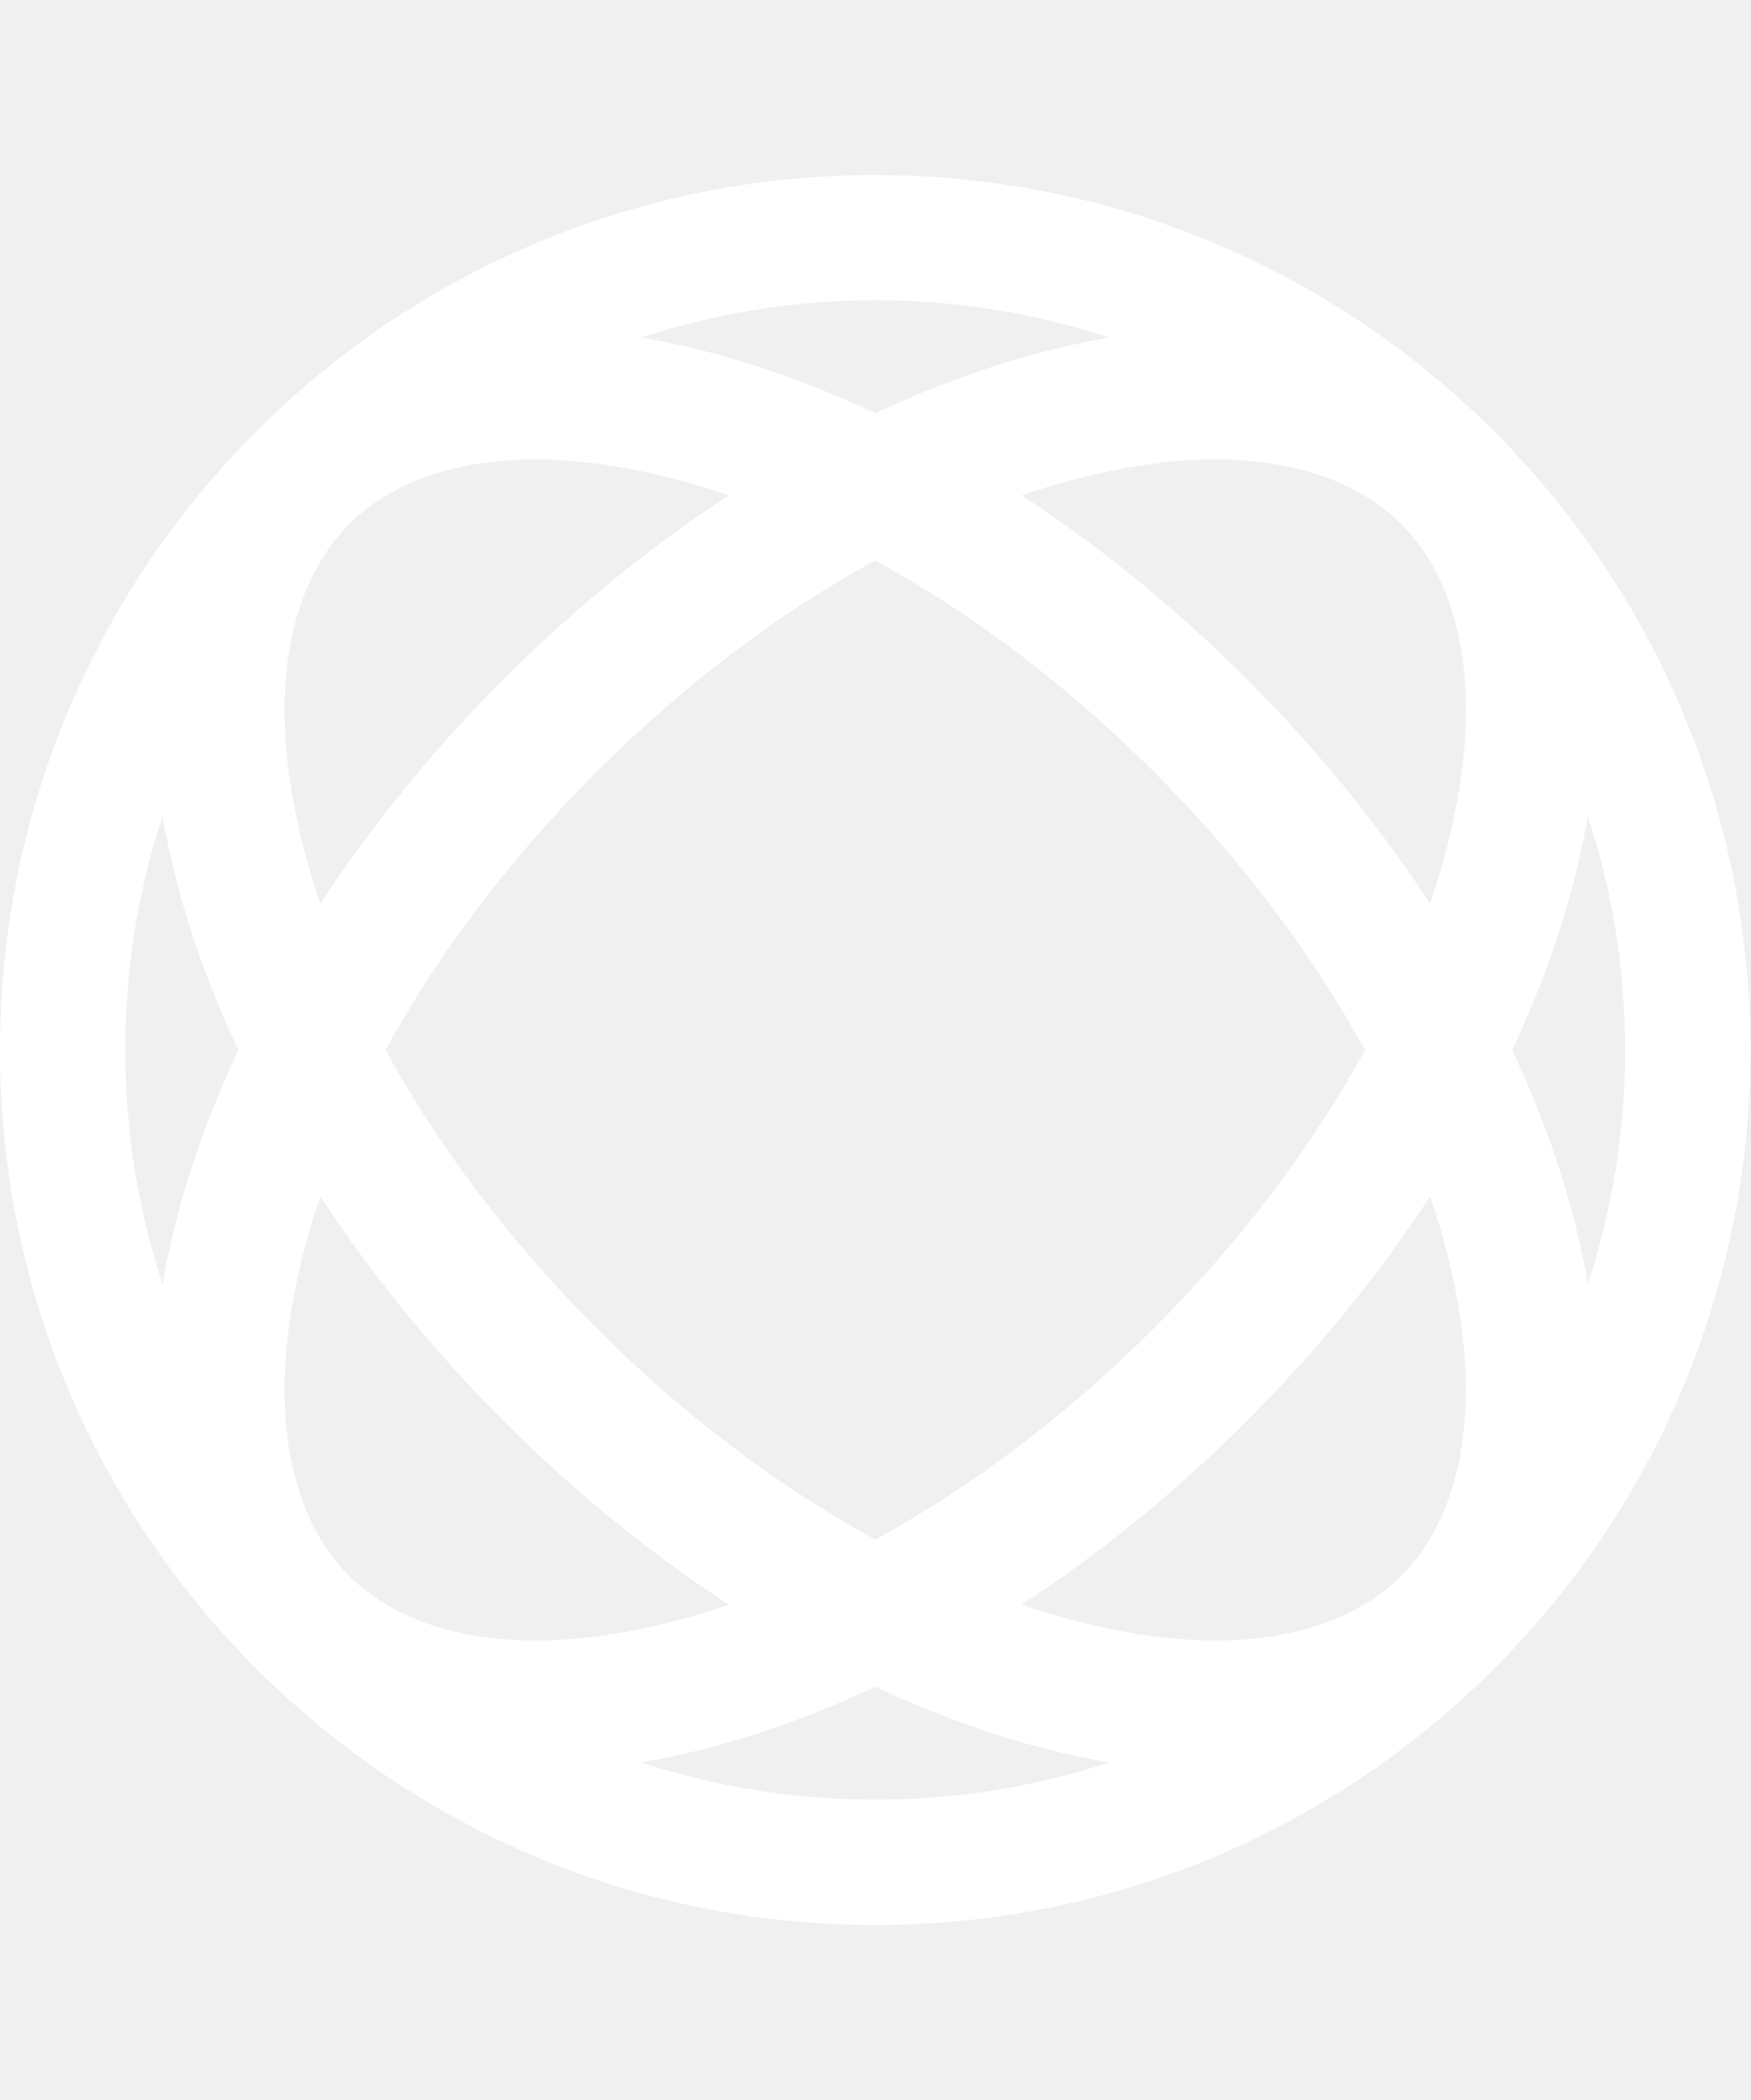
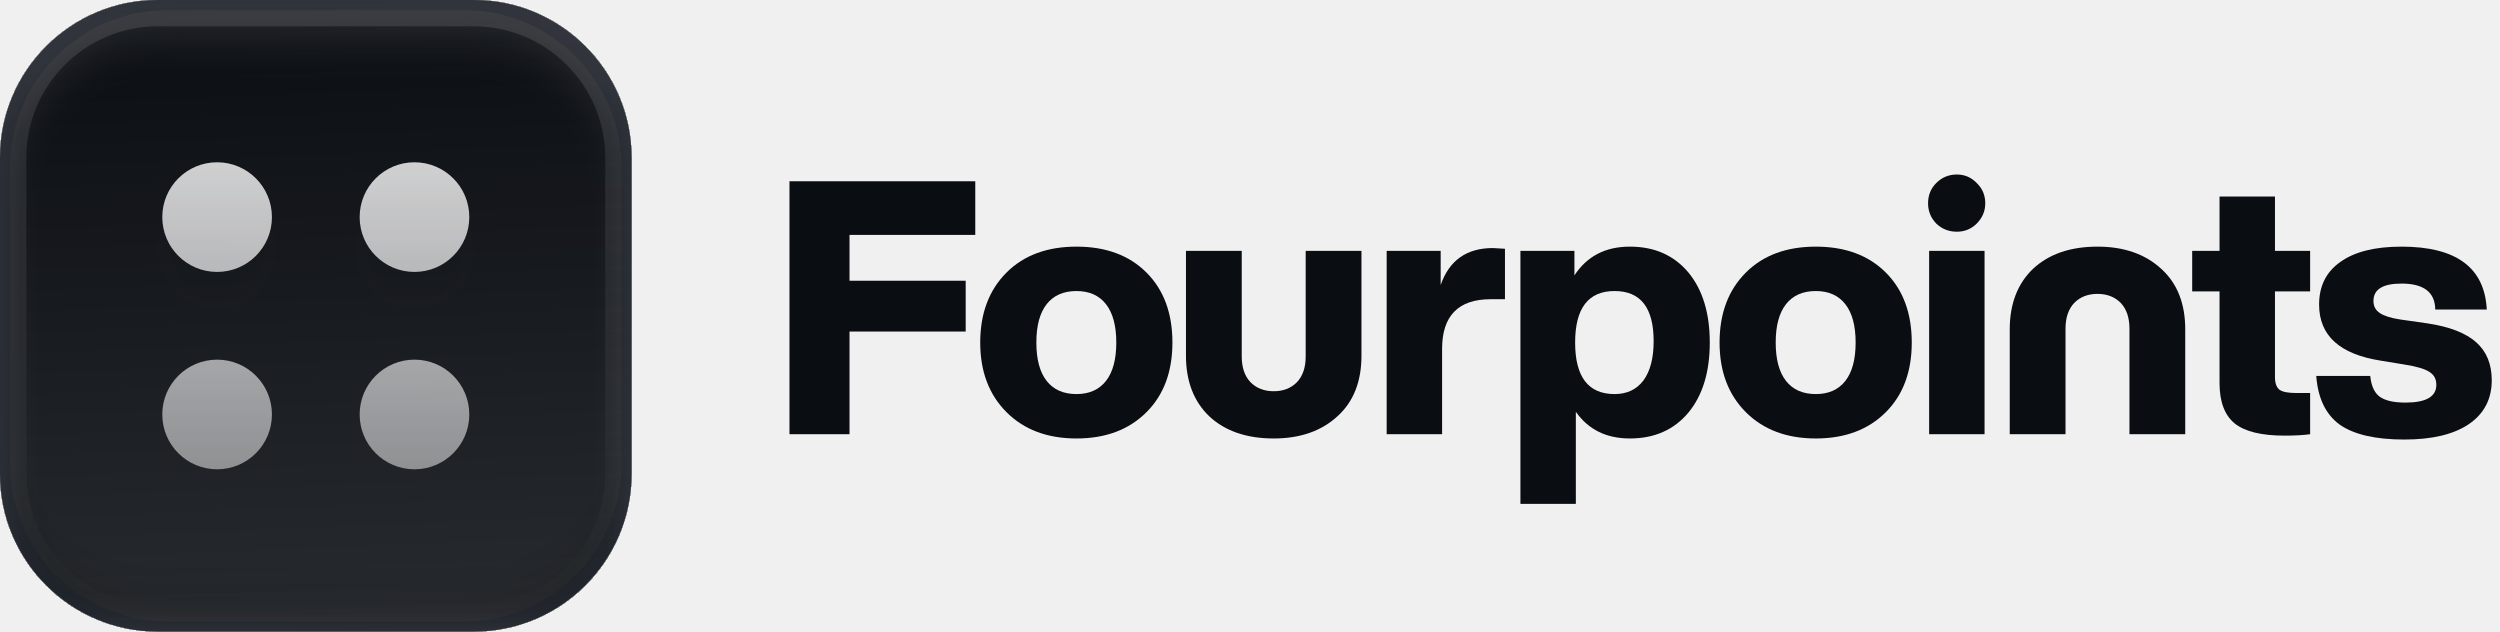
- <svg xmlns="http://www.w3.org/2000/svg" fill="none" height="48" viewBox="0 0 40 48" width="40">
-   <path clip-rule="evenodd" d="m20 41.136c1.869 0 3.669-.299 5.353-.853-1.718-.289-3.527-.872-5.352-1.729-1.825.857-3.635 1.44-5.353 1.729 1.684.553 3.483.852 5.352.852zm-16.283-11.78c.289-1.718.872-3.529 1.729-5.355-.858-1.826-1.441-3.637-1.73-5.355-.554 1.684-.853 3.484-.853 5.354 0 1.87.3 3.671.854 5.356zm3.604-2.01c-.16.468-.297.93-.41 1.382-.888 3.551-.237 5.988 1.069 7.293 1.305 1.305 3.742 1.956 7.293 1.069.453-.113.914-.25 1.382-.41-1.768-1.155-3.505-2.559-5.141-4.195-1.635-1.635-3.039-3.372-4.194-5.139zm12.68 7.845c-2.143-1.173-4.324-2.786-6.365-4.827-2.04-2.04-3.654-4.221-4.826-6.363 1.172-2.143 2.786-4.324 4.827-6.365 2.04-2.04 4.221-3.654 6.364-4.826 2.142 1.172 4.323 2.786 6.363 4.826 2.041 2.041 3.655 4.222 4.827 6.365-1.172 2.142-2.786 4.323-4.826 6.363-2.04 2.041-4.221 3.654-6.364 4.827zm12.679-7.845c-1.155 1.767-2.559 3.504-4.194 5.139-1.635 1.635-3.373 3.039-5.14 4.194.468.16.929.296 1.382.41 3.551.888 5.988.236 7.293-1.069 1.305-1.305 1.956-3.742 1.069-7.293-.113-.452-.25-.913-.409-1.381zm1.875-3.345c.857-1.825 1.44-3.634 1.729-5.351.553 1.683.852 3.482.852 5.35 0 1.869-.299 3.668-.852 5.352-.289-1.717-.872-3.526-1.729-5.351zm-9.201-16.284c-1.718.289-3.528.872-5.353 1.729-1.826-.858-3.636-1.441-5.354-1.73 1.684-.553 3.484-.853 5.353-.853 1.87 0 3.67.299 5.354.853zm8.704 2.058c-3.612-3.57-8.578-5.774-14.058-5.774-11.046 0-20 8.954-20 20s8.954 20 20 20c5.488 0 10.46-2.21 14.073-5.79.023-.022.046-.045.069-.068.023-.023.046-.046.068-.069 3.579-3.614 5.789-8.585 5.789-14.073 0-5.479-2.203-10.443-5.771-14.055-.028-.029-.056-.058-.085-.086-.028-.028-.057-.056-.085-.084zm-17.402 1.546c-.469-.16-.931-.297-1.383-.41-3.551-.888-5.988-.236-7.293 1.069s-1.956 3.742-1.069 7.293c.113.453.25.915.41 1.384 1.155-1.768 2.559-3.505 4.195-5.141 1.635-1.635 3.373-3.04 5.14-4.194zm16.024 9.335c-1.155-1.768-2.559-3.506-4.195-5.141-1.635-1.635-3.372-3.039-5.14-4.194.469-.16.93-.297 1.383-.41 3.551-.888 5.988-.236 7.293 1.069 1.305 1.305 1.956 3.742 1.069 7.293-.113.453-.25.914-.41 1.383z" fill="#fff" fill-rule="evenodd" />
+ <svg xmlns="http://www.w3.org/2000/svg" fill="none" height="48" viewBox="0 0 190 48" width="190">
+   <filter id="a" color-interpolation-filters="sRGB" filterUnits="userSpaceOnUse" height="54" width="48" x="0" y="-3">
+     <feFlood flood-opacity="0" result="BackgroundImageFix" />
+     <feBlend in="SourceGraphic" in2="BackgroundImageFix" mode="normal" result="shape" />
+     <feColorMatrix in="SourceAlpha" result="hardAlpha" type="matrix" values="0 0 0 0 0 0 0 0 0 0 0 0 0 0 0 0 0 0 127 0" />
+     <feOffset dy="-3" />
+     <feGaussianBlur stdDeviation="1.5" />
+     <feComposite in2="hardAlpha" k2="-1" k3="1" operator="arithmetic" />
+     <feColorMatrix type="matrix" values="0 0 0 0 0 0 0 0 0 0 0 0 0 0 0 0 0 0 0.1 0" />
+     <feBlend in2="shape" mode="normal" result="effect1_innerShadow_3046_38760" />
+     <feColorMatrix in="SourceAlpha" result="hardAlpha" type="matrix" values="0 0 0 0 0 0 0 0 0 0 0 0 0 0 0 0 0 0 127 0" />
+     <feOffset dy="3" />
+     <feGaussianBlur stdDeviation="1.5" />
+     <feComposite in2="hardAlpha" k2="-1" k3="1" operator="arithmetic" />
+     <feColorMatrix type="matrix" values="0 0 0 0 1 0 0 0 0 1 0 0 0 0 1 0 0 0 0.1 0" />
+     <feBlend in2="effect1_innerShadow_3046_38760" mode="normal" result="effect2_innerShadow_3046_38760" />
+     <feColorMatrix in="SourceAlpha" result="hardAlpha" type="matrix" values="0 0 0 0 0 0 0 0 0 0 0 0 0 0 0 0 0 0 127 0" />
+     <feMorphology in="SourceAlpha" operator="erode" radius="1" result="effect3_innerShadow_3046_38760" />
+     <feOffset />
+     <feComposite in2="hardAlpha" k2="-1" k3="1" operator="arithmetic" />
+     <feColorMatrix type="matrix" values="0 0 0 0 0.063 0 0 0 0 0.094 0 0 0 0 0.157 0 0 0 0.24 0" />
+     <feBlend in2="effect2_innerShadow_3046_38760" mode="normal" result="effect3_innerShadow_3046_38760" />
+   </filter>
+   <filter id="b" color-interpolation-filters="sRGB" filterUnits="userSpaceOnUse" height="46.667" width="30.001" x="9.001" y="3.167">
+     <feFlood flood-opacity="0" result="BackgroundImageFix" />
+     <feColorMatrix in="SourceAlpha" result="hardAlpha" type="matrix" values="0 0 0 0 0 0 0 0 0 0 0 0 0 0 0 0 0 0 127 0" />
+     <feMorphology in="SourceAlpha" operator="erode" radius="1.667" result="effect1_dropShadow_3046_38760" />
+     <feOffset dy="2.5" />
+     <feGaussianBlur stdDeviation="2.5" />
+     <feComposite in2="hardAlpha" operator="out" />
+     <feColorMatrix type="matrix" values="0 0 0 0 0.141 0 0 0 0 0.141 0 0 0 0 0.141 0 0 0 0.1 0" />
+     <feBlend in2="BackgroundImageFix" mode="normal" result="effect1_dropShadow_3046_38760" />
+     <feBlend in="SourceGraphic" in2="effect1_dropShadow_3046_38760" mode="normal" result="shape" />
+   </filter>
+   <linearGradient id="c" gradientUnits="userSpaceOnUse" x1="24" x2="26" y1="0" y2="48">
+     <stop offset="0" stop-color="#fff" stop-opacity="0" />
+     <stop offset="1" stop-color="#fff" stop-opacity=".12" />
+   </linearGradient>
+   <linearGradient id="d" gradientUnits="userSpaceOnUse" x1="24.001" x2="24.001" y1="12.333" y2="35.667">
+     <stop offset="0" stop-color="#fff" stop-opacity=".8" />
+     <stop offset="1" stop-color="#fff" stop-opacity=".5" />
+   </linearGradient>
+   <linearGradient id="e" gradientUnits="userSpaceOnUse" x1="24" x2="24" y1="0" y2="48">
+     <stop offset="0" stop-color="#fff" stop-opacity=".12" />
+     <stop offset="1" stop-color="#fff" stop-opacity="0" />
+   </linearGradient>
+   <clipPath id="f">
+     <rect height="48" rx="12" width="48" />
+   </clipPath>
+   <g filter="url(#a)">
+     <g clip-path="url(#f)">
+       <rect fill="#0A0D12" height="48" rx="12" width="48" />
+       <path d="m0 0h48v48h-48z" fill="url(#c)" />
+       <g fill="url(#d)" filter="url(#b)">
+         <path d="m20.667 16.5c0 2.301-1.865 4.167-4.167 4.167-2.301 0-4.167-1.865-4.167-4.167s1.865-4.167 4.167-4.167c2.301 0 4.167 1.865 4.167 4.167z" />
+         <path d="m20.667 31.5c0 2.301-1.865 4.167-4.167 4.167-2.301 0-4.167-1.865-4.167-4.167s1.865-4.167 4.167-4.167c2.301 0 4.167 1.865 4.167 4.167z" />
+         <path d="m35.667 16.5c0 2.301-1.865 4.167-4.167 4.167-2.301 0-4.167-1.865-4.167-4.167s1.865-4.167 4.167-4.167c2.301 0 4.167 1.865 4.167 4.167z" />
+         <path d="m35.667 31.5c0 2.301-1.865 4.167-4.167 4.167-2.301 0-4.167-1.865-4.167-4.167s1.865-4.167 4.167-4.167c2.301 0 4.167 1.865 4.167 4.167z" />
+       </g>
+     </g>
+     <rect height="46" rx="11" stroke="url(#e)" stroke-width="2" width="46" x="1" y="1" />
+   </g>
+   <g fill="#0A0D12">
+     <path d="m74.121 13.776v4.077h-9.558v3.483h8.829v3.861h-8.829v7.803h-4.563v-19.224z" />
+     <path d="m87.133 31.326c-1.332 1.332-3.105 1.998-5.319 1.998s-3.987-.666-5.319-1.998-1.998-3.096-1.998-5.292c0-2.214.666-3.987 1.998-5.319 1.314-1.314 3.087-1.971 5.319-1.971s4.005.657 5.319 1.971 1.971 3.087 1.971 5.319c0 2.214-.657 3.978-1.971 5.292zm-5.319-1.377c.972 0 1.719-.333 2.241-.999s.783-1.638.783-2.916-.261-2.25-.783-2.916-1.269-.999-2.241-.999c-.99 0-1.746.333-2.268.999s-.783 1.638-.783 2.916.261 2.25.783 2.916 1.278.999 2.268.999z" />
+     <path d="m96.802 33.324c-2.052 0-3.681-.558-4.887-1.674-1.188-1.134-1.782-2.673-1.782-4.617v-7.965h4.239v8.019c0 .846.225 1.503.675 1.971.45.45 1.035.675 1.755.675s1.305-.225 1.755-.675c.45-.468.675-1.125.675-1.971v-8.019h4.239v7.965c0 1.962-.603 3.492-1.809 4.59-1.224 1.134-2.844 1.701-4.86 1.701z" />
+     <path d="m113.46 18.852c.072 0 .378.018.918.054v3.834h-1.08c-2.466 0-3.699 1.26-3.699 3.78v6.48h-4.212v-13.932h4.104v2.592c.648-1.872 1.971-2.808 3.969-2.808z" />
+     <path d="m123.868 18.744c1.872 0 3.357.657 4.455 1.971 1.08 1.314 1.62 3.087 1.62 5.319s-.54 4.005-1.62 5.319c-1.098 1.314-2.583 1.971-4.455 1.971-1.782 0-3.15-.675-4.104-2.025v6.993h-4.212v-19.224h4.104v1.863c.954-1.458 2.358-2.187 4.212-2.187zm-1.161 11.205c.936 0 1.665-.342 2.187-1.026.522-.702.783-1.701.783-2.997 0-2.538-.99-3.807-2.97-3.807-1.998 0-2.997 1.305-2.997 3.915s.999 3.915 2.997 3.915z" />
+     <path d="m143.323 31.326c-1.332 1.332-3.105 1.998-5.319 1.998s-3.987-.666-5.319-1.998-1.998-3.096-1.998-5.292c0-2.214.666-3.987 1.998-5.319 1.314-1.314 3.087-1.971 5.319-1.971s4.005.657 5.319 1.971 1.971 3.087 1.971 5.319c0 2.214-.657 3.978-1.971 5.292zm-5.319-1.377c.972 0 1.719-.333 2.241-.999s.783-1.638.783-2.916-.261-2.25-.783-2.916-1.269-.999-2.241-.999c-.99 0-1.746.333-2.268.999s-.783 1.638-.783 2.916.261 2.25.783 2.916 1.278.999 2.268.999z" />
+     <path d="m148.72 17.61c-.612 0-1.134-.207-1.566-.621-.414-.432-.621-.945-.621-1.539 0-.612.207-1.125.621-1.539.432-.432.954-.648 1.566-.648.594 0 1.098.216 1.512.648.432.414.648.927.648 1.539 0 .594-.216 1.107-.648 1.539-.414.414-.918.621-1.512.621zm2.106 15.39h-4.212v-13.932h4.212z" />
+     <path d="m175.57 19.068v3.078h-2.673v6.507c0 .468.117.792.351.972.234.162.648.243 1.242.243h1.08v3.132c-.504.072-1.152.108-1.944.108-1.746 0-3.006-.306-3.78-.918-.774-.63-1.161-1.656-1.161-3.078v-6.966h-2.079v-3.078h2.079v-4.131h4.212v4.131z" />
+     <path d="m182.731 33.405c-2.196 0-3.834-.378-4.914-1.134-1.062-.774-1.656-2.007-1.782-3.699h4.104c.072.738.306 1.26.702 1.566.414.306 1.071.459 1.971.459 1.566 0 2.349-.45 2.349-1.35 0-.432-.171-.756-.513-.972-.342-.234-.972-.423-1.89-.567l-1.809-.297c-3.132-.486-4.698-1.908-4.698-4.266 0-1.404.54-2.484 1.62-3.24 1.08-.774 2.628-1.161 4.644-1.161 4.158 0 6.318 1.593 6.48 4.779h-3.915c-.018-1.314-.873-1.971-2.565-1.971-1.422 0-2.133.441-2.133 1.323 0 .396.162.702.486.918s.837.378 1.539.486l2.079.297c1.674.252 2.907.729 3.699 1.431s1.188 1.665 1.188 2.889c0 1.44-.585 2.556-1.755 3.348-1.152.774-2.781 1.161-4.887 1.161z" />
+     <path d="m159.409 18.744c-2.052 0-3.681.558-4.887 1.674-1.188 1.134-1.782 2.673-1.782 4.617v7.965h4.239v-8.019c0-.846.225-1.503.675-1.971.45-.45 1.035-.675 1.755-.675s1.305.225 1.755.675c.45.468.675 1.125.675 1.971v8.019h4.239v-7.965c0-1.962-.603-3.492-1.809-4.59-1.224-1.134-2.844-1.701-4.86-1.701z" />
+   </g>
</svg>
